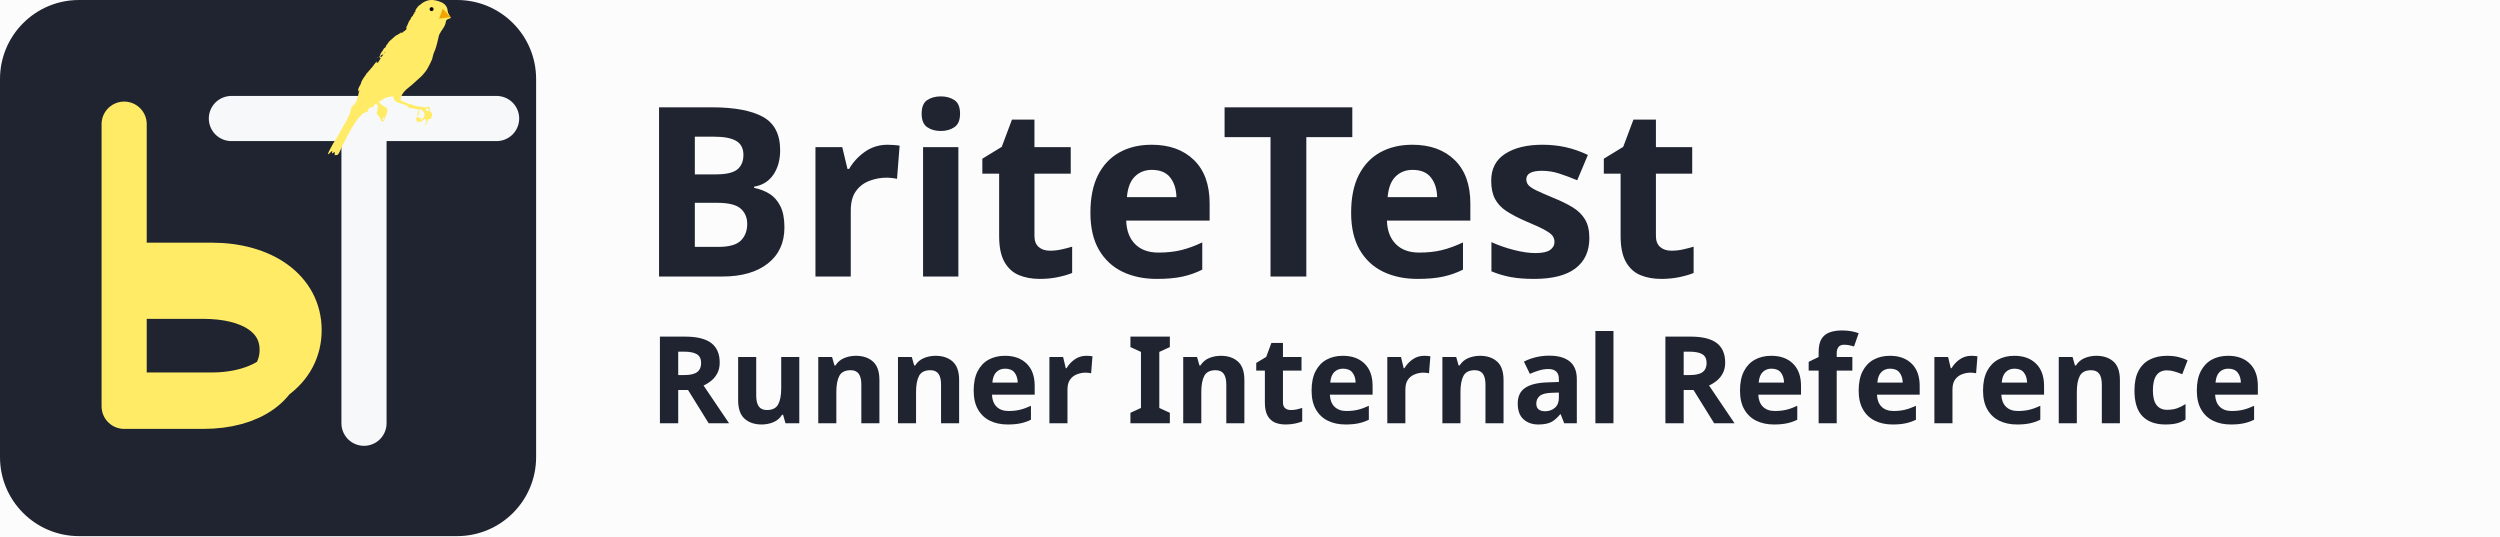
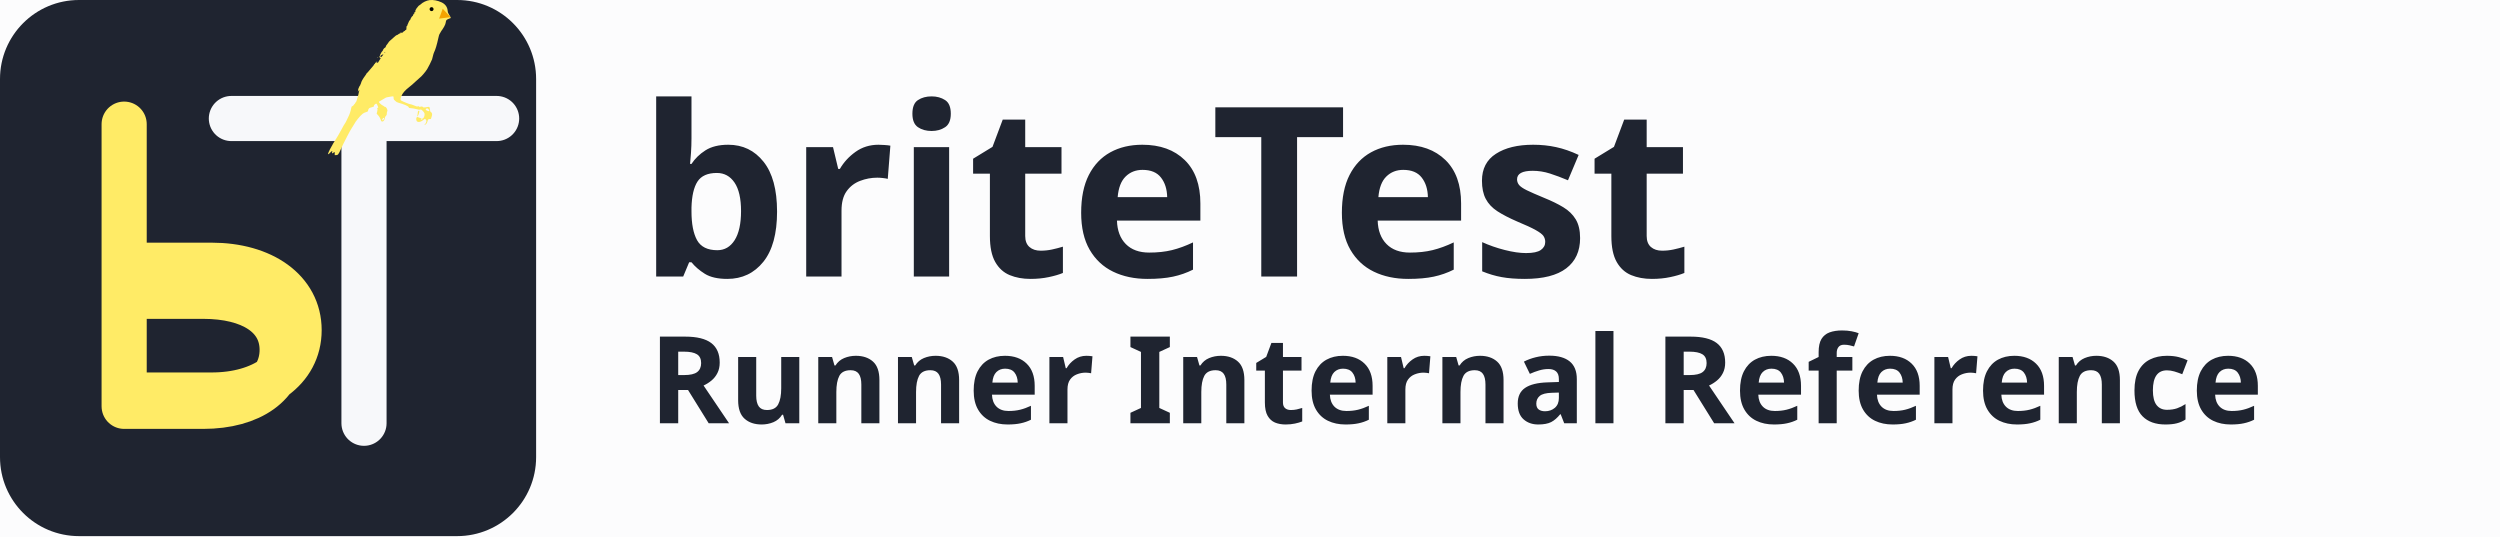
<svg xmlns="http://www.w3.org/2000/svg" width="886" height="190" viewBox="74 66 886 190" role="img" aria-labelledby="title desc">
  <rect width="960" height="320" fill="#FCFCFD" />
  <rect x="74" y="66" width="190" height="190" rx="28" fill="#1F2430" />
  <path d="M118 110v100h28c17 0 28-8 28-20s-11-19-28-19h-28M118 160h31c18 0 31 9 31 23s-13 23-31 23h-31" fill="none" stroke="#FFEB66" stroke-width="16" stroke-linecap="round" stroke-linejoin="round" />
  <path d="M156 108h94M203 108v108" fill="none" stroke="#F7F8FA" stroke-width="16" stroke-linecap="round" />
  <g aria-label="canary accent" transform="translate(190.267,66) scale(0.1067961)">
    <g transform="translate(-11.49721,526.3333) scale(0.1,-0.1)" fill="#FFEB66" stroke="none">
      <path d="M3485 5260 c-103 -13 -229 -73 -304 -147 -13 -12 -27 -23 -31 -23 -13 0 -57 -45 -76 -77 -10 -18 -22 -33 -26 -33 -4 0 -8 -6 -8 -14 0 -7 -7 -19 -16 -27 -10 -8 -14 -22 -11 -38 5 -24 -12 -51 -31 -51 -6 0 -13 -7 -16 -16 -8 -22 -8 -26 3 -19 5 3 12 1 16 -5 5 -9 -1 -12 -21 -9 -10 1 -33 -35 -34 -53 0 -10 -6 -18 -13 -18 -14 0 -67 -83 -67 -105 0 -7 -11 -22 -23 -32 -13 -10 -32 -43 -42 -73 -10 -30 -25 -65 -33 -77 -8 -13 -11 -23 -7 -23 4 0 2 -7 -5 -15 -7 -8 -15 -13 -19 -11 -3 2 -5 -23 -5 -56 1 -54 -1 -60 -22 -68 -13 -5 -24 -14 -24 -20 0 -6 -13 -16 -29 -21 -16 -6 -31 -18 -34 -28 -5 -19 -60 -36 -65 -21 -2 5 -10 6 -18 3 -12 -4 -13 -8 -4 -13 8 -5 1 -10 -19 -15 -18 -4 -44 -18 -58 -31 -14 -13 -33 -24 -42 -24 -9 0 -31 -12 -48 -27 -17 -16 -52 -46 -78 -68 -83 -69 -155 -138 -150 -143 2 -2 -16 -28 -40 -57 -25 -29 -45 -56 -45 -62 0 -18 -25 -63 -36 -63 -17 0 -62 -53 -69 -83 -4 -15 -14 -31 -22 -35 -15 -9 -23 -23 -63 -101 -19 -35 -20 -45 -9 -52 9 -5 17 -3 22 6 10 19 76 50 85 40 4 -3 -1 -13 -11 -20 -20 -14 -112 -153 -148 -222 -23 -44 -42 -54 -53 -28 -3 8 -10 15 -16 15 -14 0 -50 -33 -50 -46 0 -7 -7 -14 -15 -18 -8 -3 -15 -11 -15 -17 0 -7 -19 -33 -42 -59 -24 -26 -74 -86 -113 -133 -38 -48 -76 -89 -83 -91 -6 -3 -12 -10 -12 -16 0 -6 -26 -46 -58 -88 -61 -81 -122 -193 -122 -223 0 -10 -5 -21 -10 -24 -5 -3 -10 -15 -10 -26 0 -10 -8 -27 -19 -38 -10 -10 -24 -36 -31 -57 -7 -22 -17 -44 -22 -51 -5 -7 -7 -21 -3 -33 4 -12 1 -27 -6 -36 -6 -8 -9 -17 -6 -20 3 -3 13 6 22 20 10 14 21 23 27 20 5 -4 5 -11 -1 -18 -6 -7 -12 -28 -15 -47 -2 -19 -11 -59 -19 -89 -54 -200 -68 -236 -94 -253 -7 -4 -13 -15 -13 -22 0 -8 -4 -15 -9 -15 -5 0 -18 -16 -30 -36 -12 -19 -34 -40 -50 -45 -26 -9 -30 -17 -41 -77 -14 -84 -54 -202 -89 -267 -15 -27 -41 -81 -57 -120 -16 -38 -44 -90 -63 -114 -18 -24 -67 -110 -108 -190 -42 -80 -96 -177 -121 -216 -66 -102 -76 -119 -153 -245 -70 -115 -161 -295 -172 -337 -10 -44 15 -34 70 27 57 62 84 69 63 16 -5 -15 -8 -32 -4 -37 6 -10 40 5 62 28 23 23 30 14 28 -39 l-1 -52 44 -1 c61 -2 87 30 157 190 31 71 69 155 86 185 17 30 75 144 129 253 55 109 123 233 153 275 29 42 64 97 76 122 49 98 197 280 285 350 21 17 69 40 105 51 65 20 68 22 74 57 8 53 31 80 79 93 82 22 128 42 116 49 -16 10 16 57 52 75 26 14 29 13 47 -13 16 -24 42 -95 42 -117 0 -4 -9 -5 -20 -2 -23 6 -24 3 -9 -25 9 -16 7 -38 -6 -94 l-17 -74 49 -54 c43 -47 71 -98 97 -179 7 -23 29 -31 62 -23 28 7 63 72 64 118 0 15 8 35 18 45 34 34 53 72 46 97 -3 13 2 41 11 62 15 36 15 42 -1 84 -17 47 -48 79 -75 80 -9 0 -22 7 -29 15 -7 9 -29 23 -48 32 -46 22 -125 98 -120 115 2 7 35 29 74 49 38 19 89 49 113 67 24 17 60 34 80 37 20 3 73 13 119 21 45 8 87 12 92 9 6 -3 10 -27 10 -52 0 -42 4 -50 50 -94 38 -37 64 -52 108 -64 202 -57 327 -111 342 -149 5 -14 13 -26 17 -26 64 -2 211 -25 255 -41 42 -15 70 -18 102 -14 42 7 45 5 94 -43 29 -29 53 -62 57 -81 9 -42 -2 -100 -26 -140 -19 -31 -21 -32 -67 -26 -26 4 -70 17 -98 30 -50 22 -52 22 -68 4 -20 -24 -21 -81 -1 -118 29 -56 137 -42 218 29 51 45 73 50 83 18 4 -13 11 -26 17 -29 26 -17 -24 -131 -66 -150 -19 -8 -18 -9 8 -4 40 8 81 54 95 107 22 83 31 93 77 90 39 -3 43 -1 48 25 4 15 13 47 22 71 21 59 10 113 -26 135 -25 15 -29 23 -34 83 -7 94 -17 101 -109 83 -86 -17 -119 -15 -130 6 -10 17 -45 19 -84 5 -21 -9 -29 -7 -39 7 -11 15 -18 16 -42 7 -25 -9 -42 -5 -128 32 -55 24 -108 41 -118 38 -17 -5 -254 90 -304 122 -17 11 -23 24 -23 52 0 21 4 42 9 47 5 6 14 28 21 50 29 89 122 196 265 305 50 37 137 114 195 170 58 56 123 114 145 130 55 38 189 193 248 288 36 57 145 274 163 325 8 23 22 75 30 116 9 41 24 91 34 111 47 94 95 252 145 483 13 60 28 114 34 121 5 6 24 38 41 71 17 33 39 67 49 75 9 8 39 56 66 105 36 66 51 106 56 149 8 70 22 85 106 118 l62 24 -25 55 c-14 29 -37 69 -50 87 -19 25 -26 48 -30 97 -8 123 -81 224 -204 281 -131 61 -276 88 -395 74z m-1478 -1757 c-3 -3 -11 -2 -17 2 -9 6 -9 10 1 16 14 8 27 -7 16 -18z m1441 -1866 c59 -61 18 -85 -63 -38 -49 28 -37 59 26 70 3 1 20 -14 37 -32z m-1474 -295 c7 -11 -31 -72 -44 -72 -16 0 -26 33 -12 38 7 2 12 12 12 23 0 19 34 28 44 11z m1265 -19 l23 -6 -23 -13 c-34 -19 -45 -17 -46 6 -2 21 7 24 46 13z" />
      <path d="M1760 3355 c0 -8 4 -15 10 -15 5 0 7 7 4 15 -4 8 -8 15 -10 15 -2 0 -4 -7 -4 -15z" />
      <path d="M1727 3223 c-8 -7 11 -33 24 -33 5 0 9 5 9 10 0 6 -7 10 -16 10 -8 0 -12 5 -9 10 7 11 2 13 -8 3z" />
      <ellipse cx="2040" cy="3185" rx="155" ry="70" fill="#FFEB66" transform="rotate(-25 2040 3185)" />
      <ellipse cx="1865" cy="3360" rx="58" ry="24" fill="#FFEB66" transform="rotate(-28 1865 3360)" />
      <circle cx="3550" cy="4960" r="66" fill="#000000" />
      <polygon points="3860,4985 4200,4810 3860,4635" fill="#F4A300" transform="rotate(-20 3860 4810)" />
      <path d="M3100 1571 c-5 -11 -10 -40 -10 -65 0 -24 -5 -57 -10 -72 -13 -33 -3 -46 15 -20 20 27 55 144 48 161 -7 21 -30 19 -43 -4z" />
    </g>
  </g>
-   <text x="300" y="164" font-family="Verdana, Geneva, sans-serif" font-size="84" font-weight="700" fill="#1F2430">BriteTest</text>
+   <text x="300" y="164" font-family="Verdana, Geneva, sans-serif" font-size="84" font-weight="700" fill="#1F2430">briteTest</text>
  <text x="304" y="216" font-family="Verdana, Geneva, sans-serif" font-size="43" font-weight="700" fill="#1F2430">Runner Internal Reference</text>
</svg>
